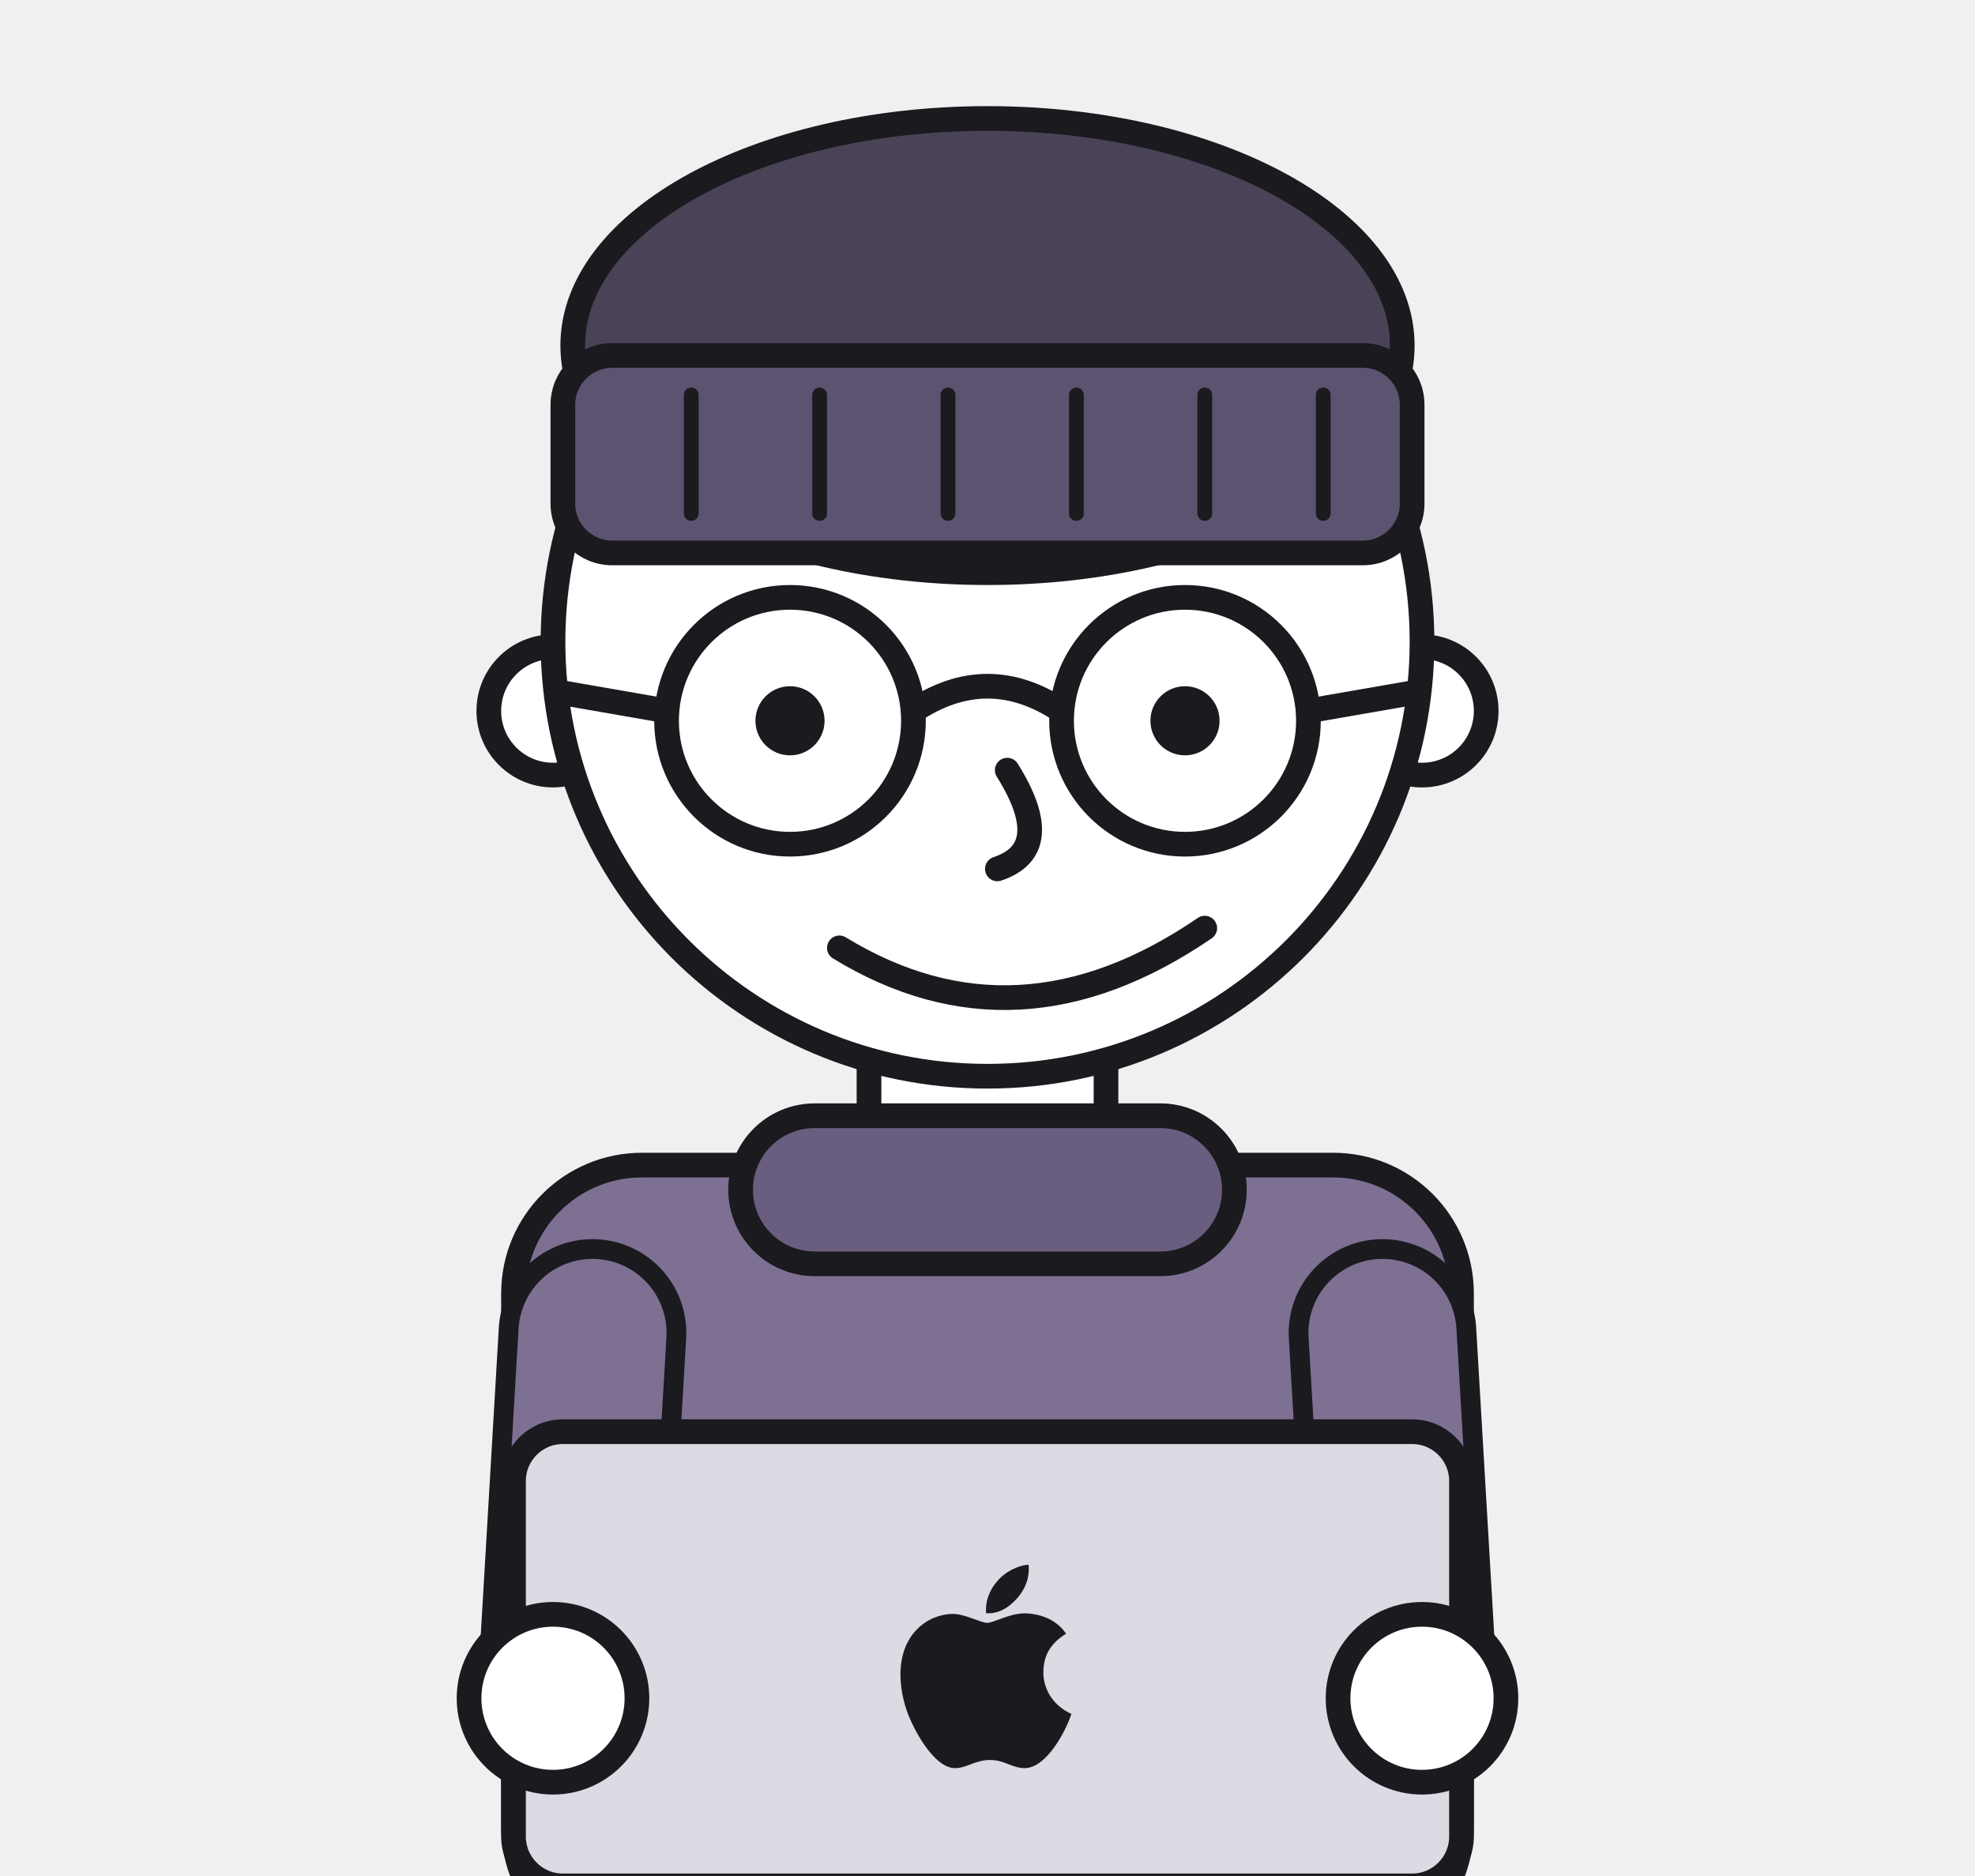
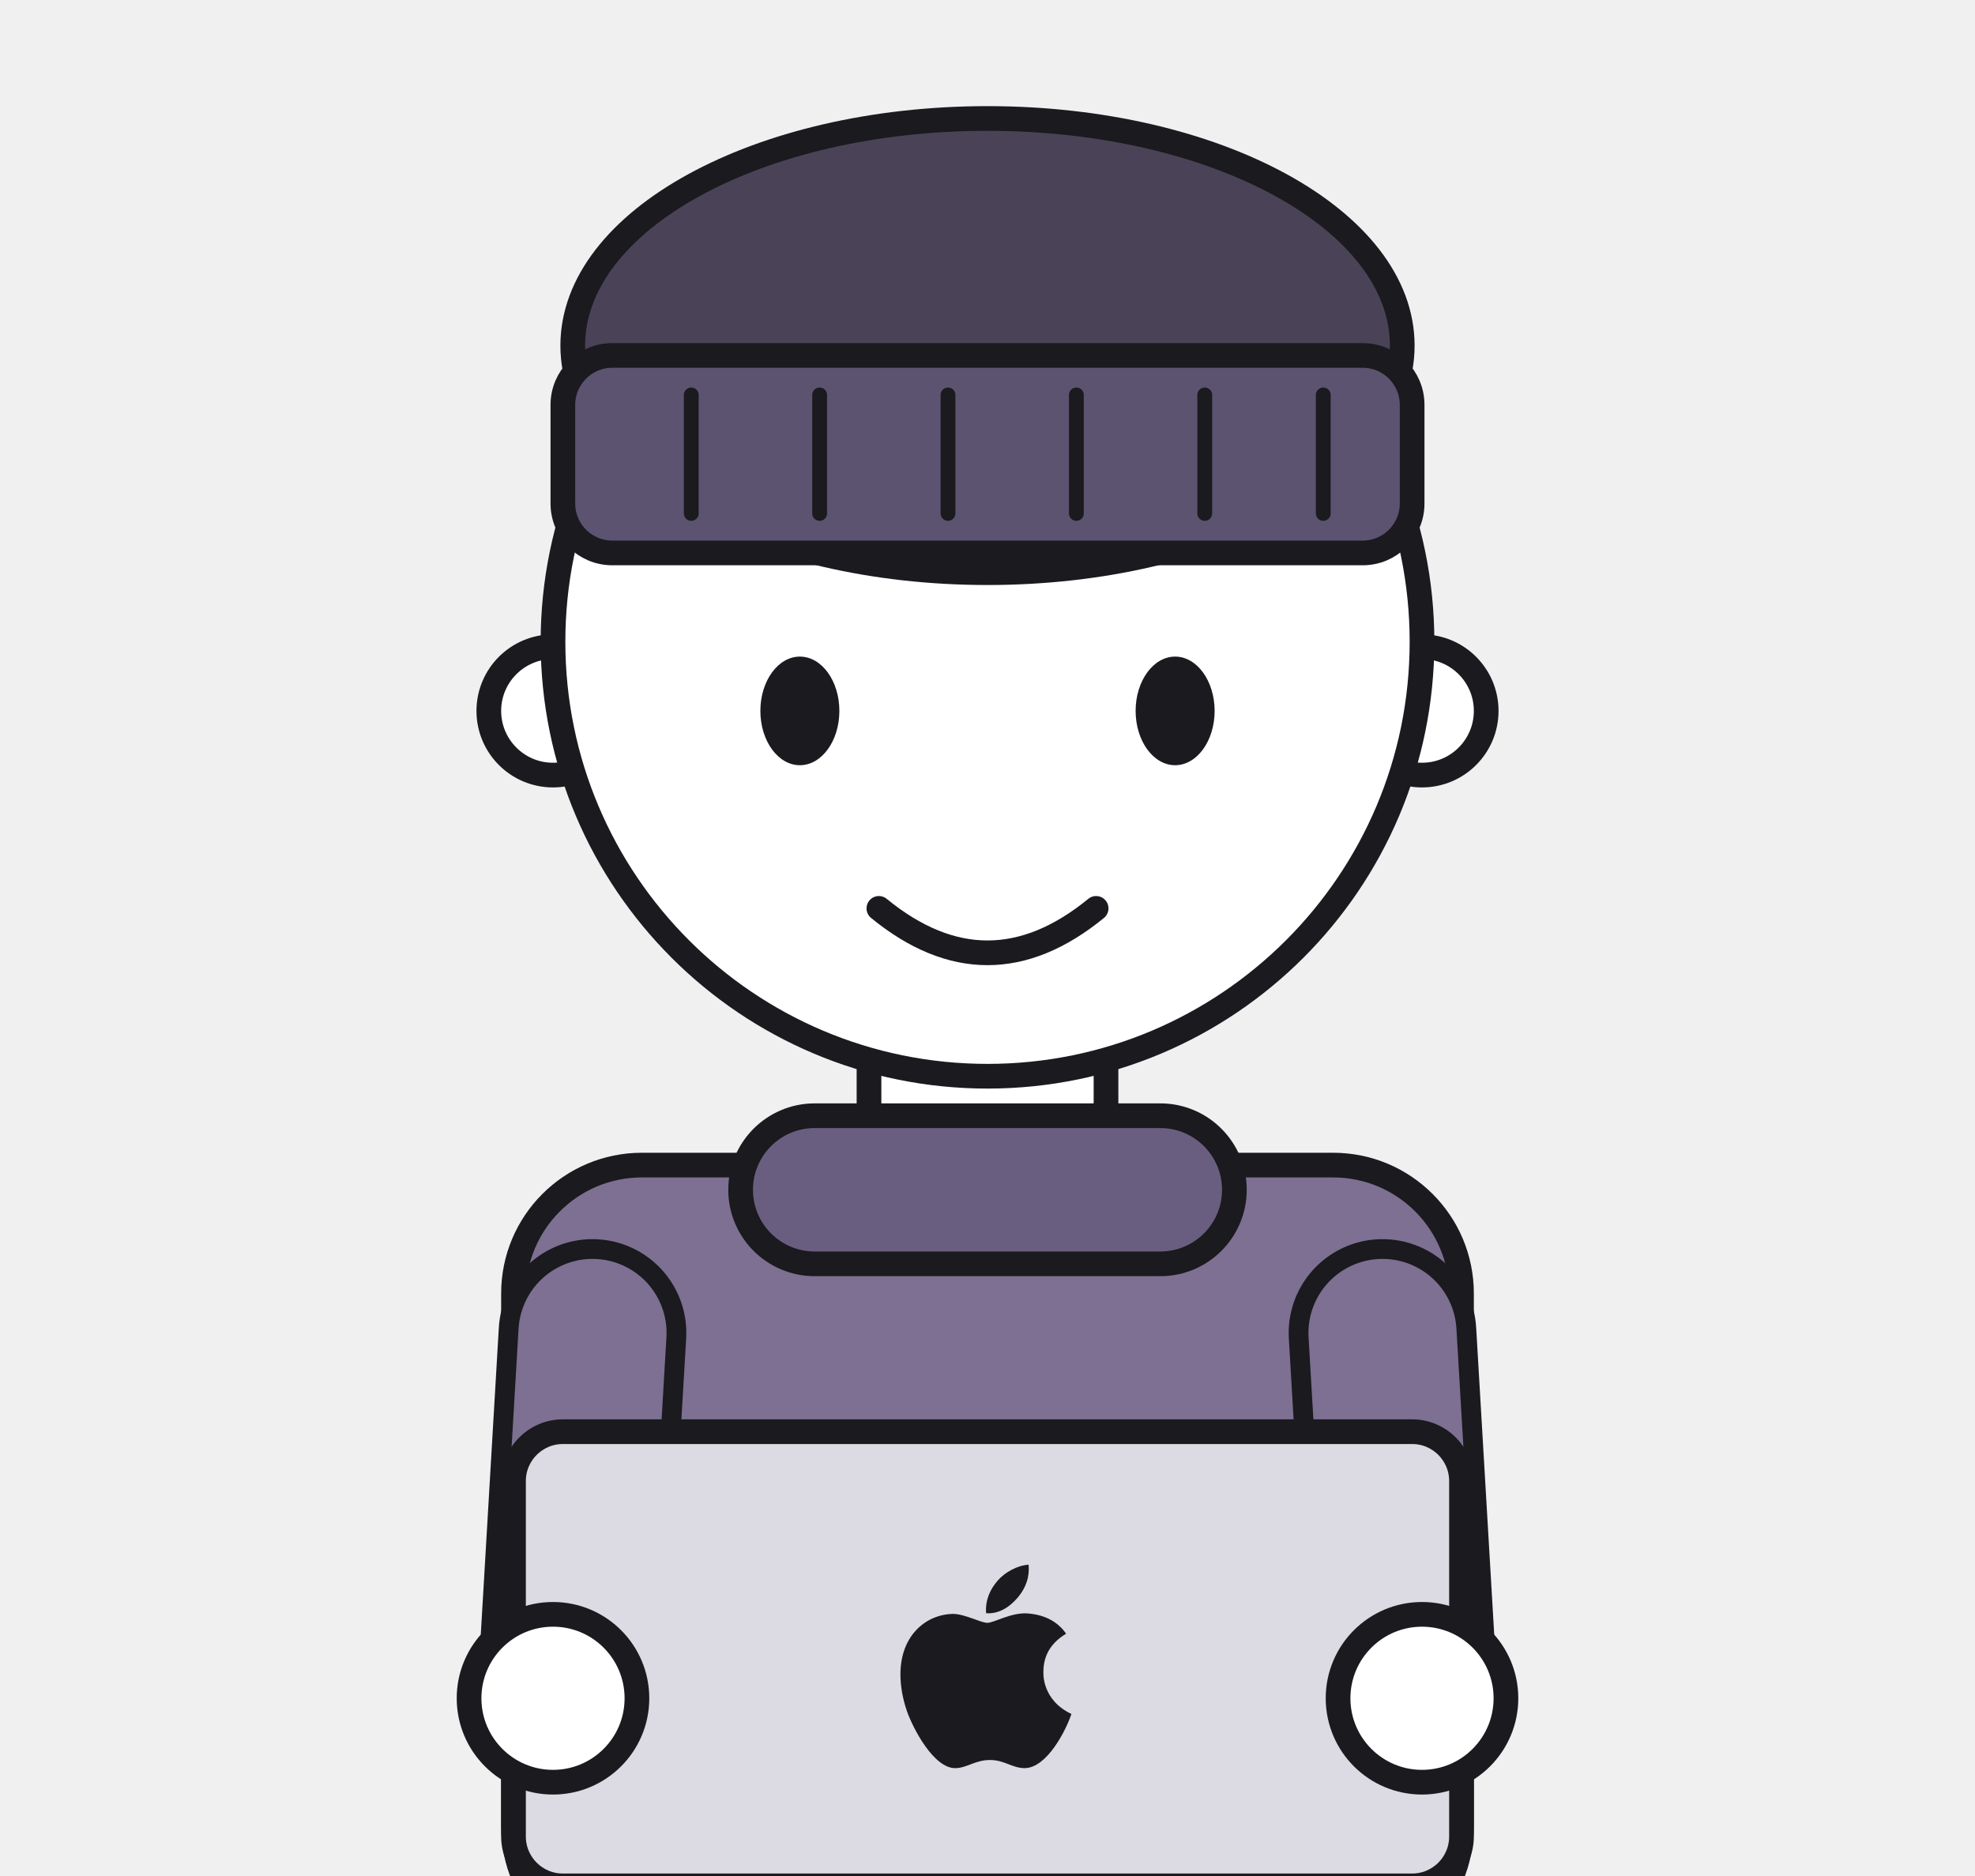
<svg xmlns="http://www.w3.org/2000/svg" viewBox="0 60 400 380" fill="none" stroke="#1a1a1f" stroke-width="5" stroke-linejoin="round" stroke-linecap="round">
  <rect x="176" y="250" width="48" height="70" fill="#fff" />
  <rect x="104" y="296" width="192" height="160" rx="26" fill="#7d7092" />
  <rect x="150" y="286" width="100" height="30" rx="15" fill="#6a5e80" />
  <line x1="120" y1="330" x2="116" y2="398" stroke="#1a1a1f" stroke-width="38" />
  <line x1="120" y1="330" x2="116" y2="398" stroke="#7d7092" stroke-width="30" />
  <line x1="280" y1="330" x2="284" y2="398" stroke="#1a1a1f" stroke-width="38" />
  <line x1="280" y1="330" x2="284" y2="398" stroke="#7d7092" stroke-width="30" />
  <circle cx="112" cy="204" r="13" fill="#fff" />
  <circle cx="288" cy="204" r="13" fill="#fff" />
  <clipPath id="hc1">
    <circle cx="200" cy="190" r="86" />
  </clipPath>
  <circle cx="200" cy="190" r="88" fill="#fff" />
  <g clip-path="url(#hc1)">
    <g class="face">
-       <circle cx="160" cy="206" r="25" fill="#fff" />
-       <circle cx="240" cy="206" r="25" fill="#fff" />
-       <path d="M185 204 Q200 194 215 204" fill="none" />
-       <line x1="135" y1="204" x2="112" y2="200" />
-       <line x1="265" y1="204" x2="288" y2="200" />
      <g class="pupils" fill="#1a1a1f" stroke="none">
-         <circle cx="160" cy="206" r="7" />
-         <circle cx="240" cy="206" r="7" />
+         <ellipse cx="162" cy="204" rx="8" ry="11" />
+         <ellipse cx="238" cy="204" rx="8" ry="11" />
      </g>
-       <line x1="144" y1="170" x2="176" y2="172" />
-       <line x1="226" y1="166" x2="258" y2="156" />
-       <path d="M204 216 Q214 232 202 236" fill="none" />
-       <path d="M170 252 Q206 274 244 248" fill="none" />
+       <path d="M178 244 Q200 262 222 244" fill="none" />
    </g>
  </g>
  <ellipse cx="200" cy="130" rx="84" ry="46" fill="#4a4357" />
  <rect x="114" y="132" width="172" height="40" rx="10" fill="#5c5370" />
  <g stroke-width="3">
    <line x1="140" y1="140" x2="140" y2="164" />
    <line x1="166" y1="140" x2="166" y2="164" />
    <line x1="192" y1="140" x2="192" y2="164" />
    <line x1="218" y1="140" x2="218" y2="164" />
    <line x1="244" y1="140" x2="244" y2="164" />
    <line x1="268" y1="140" x2="268" y2="164" />
  </g>
  <rect x="104" y="350" width="192" height="92" rx="10" fill="#dcdbe3" />
  <path transform="translate(182 374) scale(.092)" fill="#1a1a1f" stroke="none" d="M318.7 268.7c-.2-36.7 16.4-64.4 50-84.8-18.8-26.9-47.2-41.7-84.7-44.6-35.5-2.8-74.3 20.7-88.5 20.7-15 0-49.4-19.7-76.4-19.7C63.3 141.2 4 184.8 4 273.5q0 39.3 14.4 81.2c12.8 36.7 59 126.7 107.2 125.2 25.2-.6 43-17.9 75.8-17.9 31.8 0 48.3 17.9 76.4 17.9 48.6-.7 90.4-82.5 102.6-119.3-65.2-30.7-61.7-90-61.7-91.9zm-56.6-164.2c27.3-32.4 24.8-61.9 24-72.5-24.1 1.4-52 16.4-67.9 34.9-17.5 19.8-27.8 44.3-25.6 71.9 26.1 2 49.9-11.4 69.5-34.3z" />
  <circle cx="112" cy="404" r="17" fill="#fff" />
  <circle cx="288" cy="404" r="17" fill="#fff" />
</svg>
